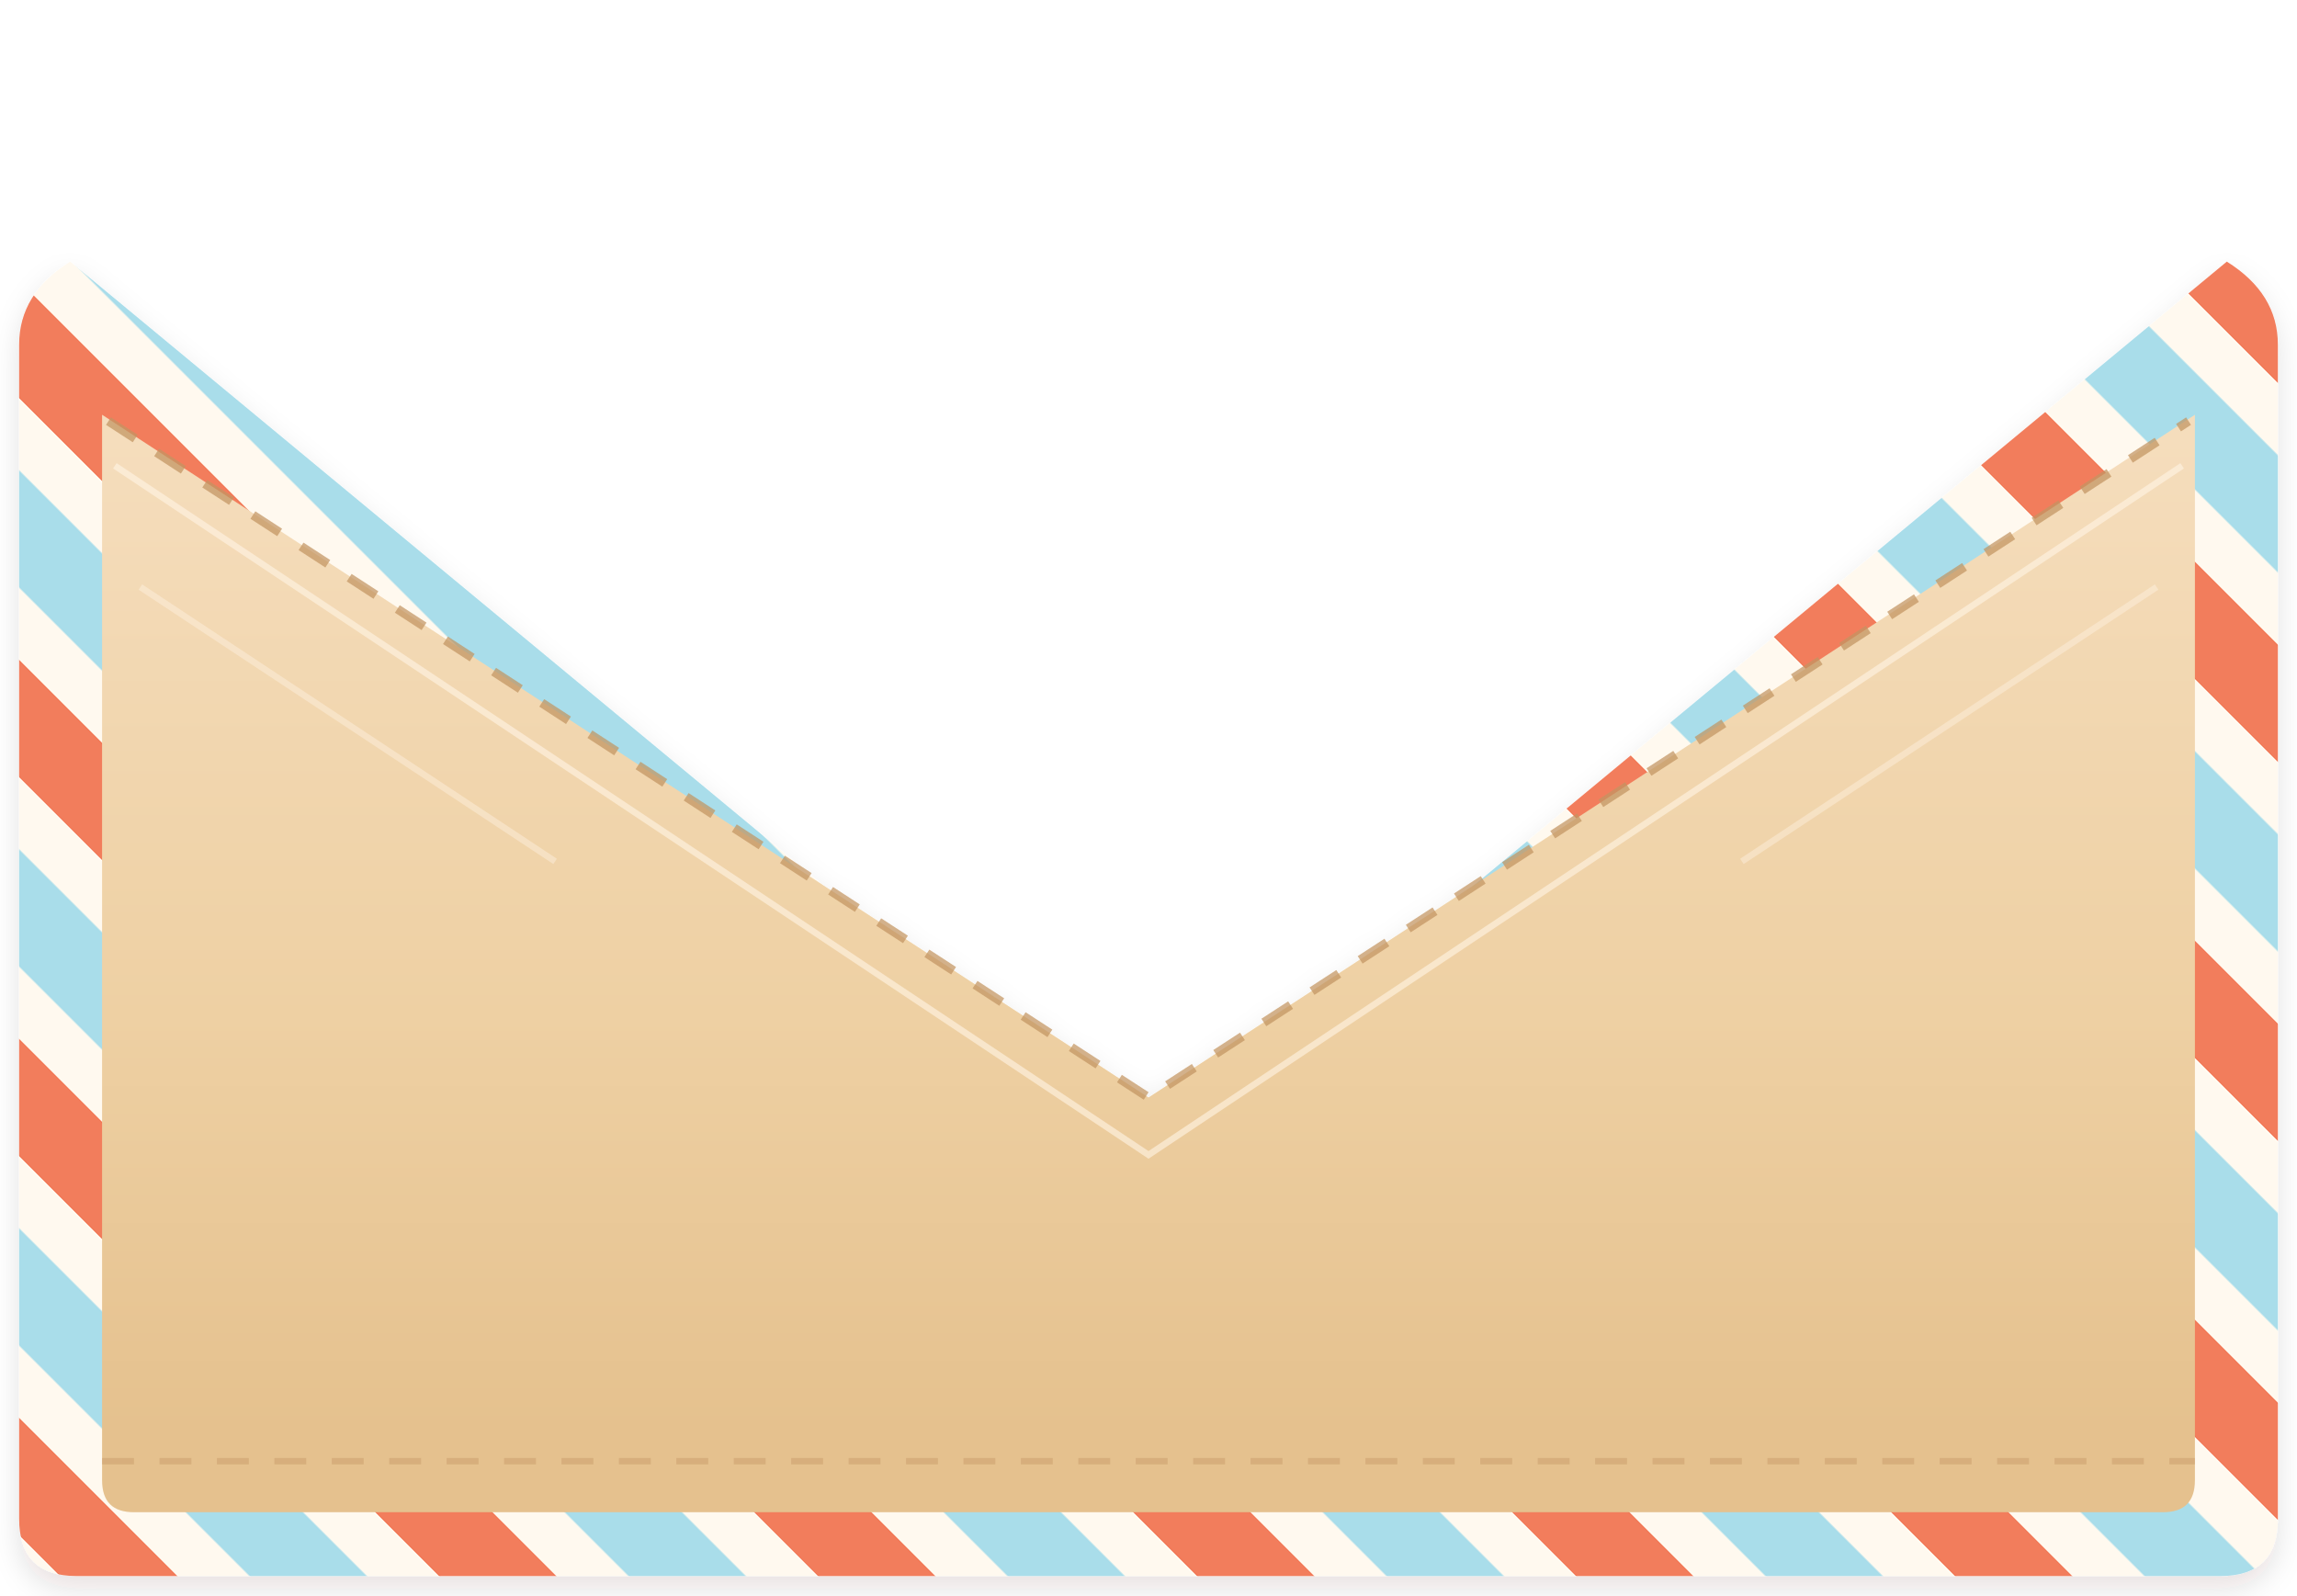
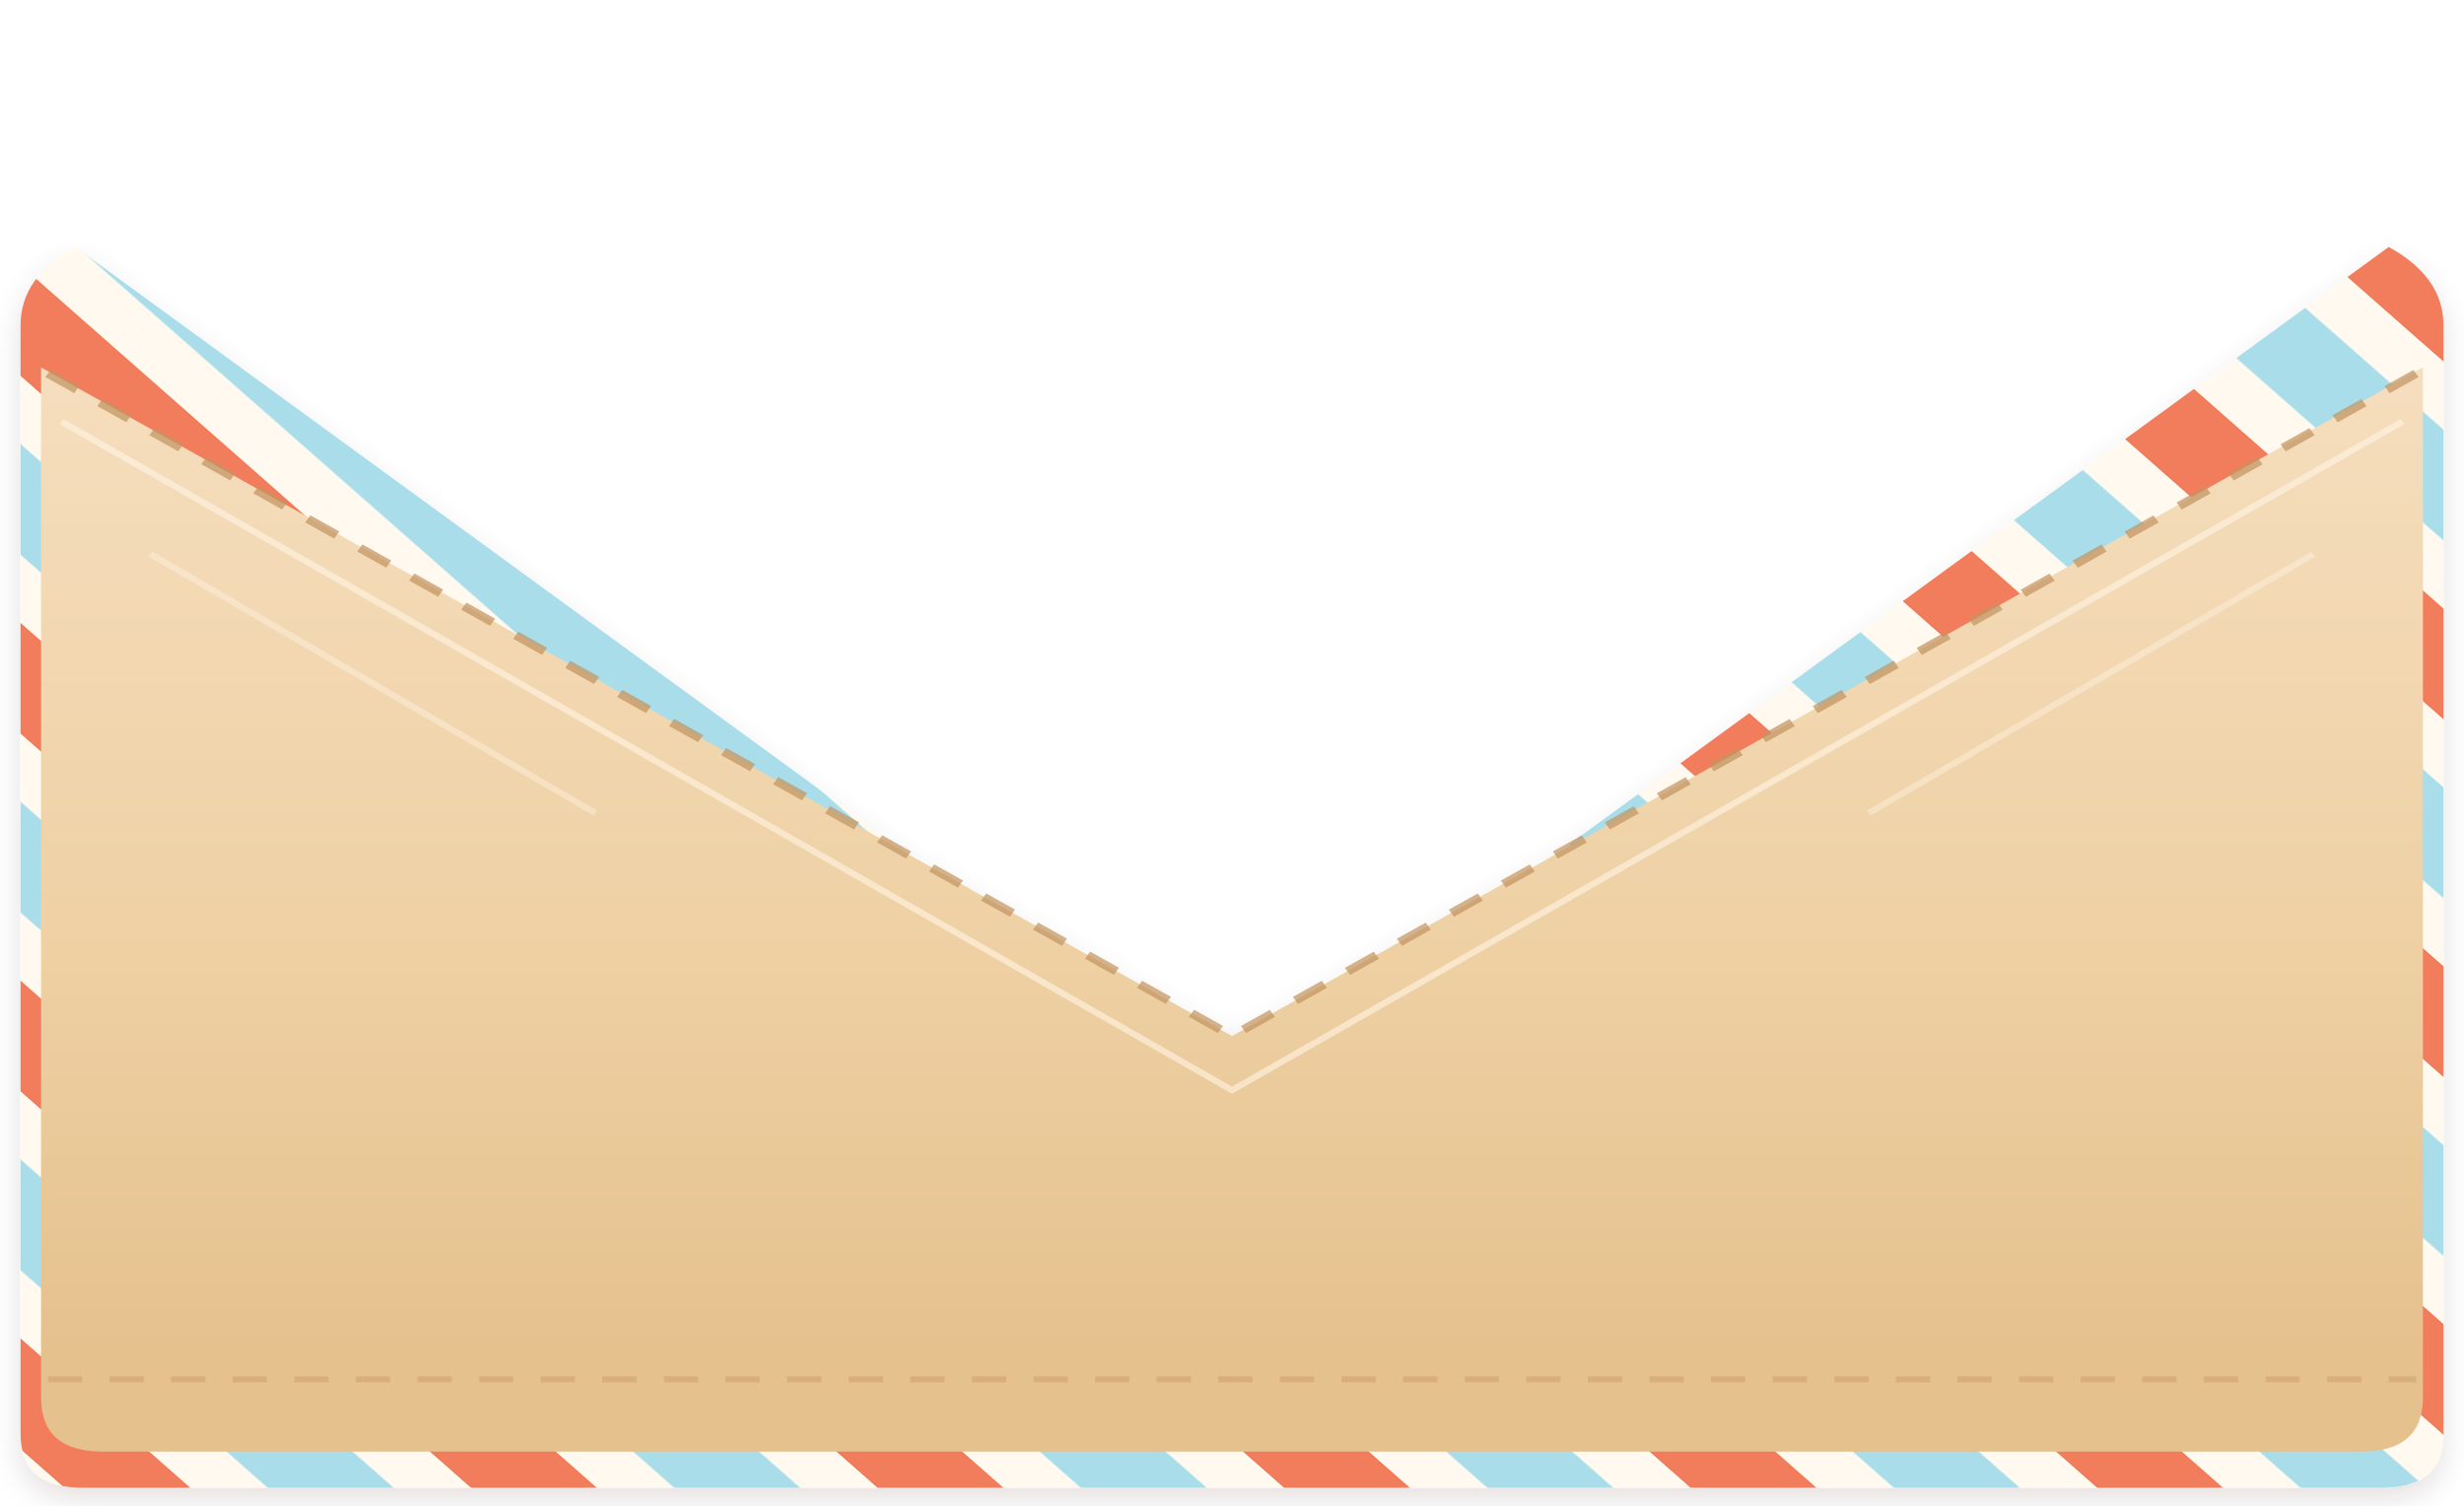
- <svg xmlns="http://www.w3.org/2000/svg" width="360" height="250" viewBox="0 0 360 250" fill="none">
+ <svg xmlns="http://www.w3.org/2000/svg" width="360" height="220" viewBox="0 0 360 220" fill="none">
  <defs>
    <pattern id="airmail" width="42" height="42" patternUnits="userSpaceOnUse" patternTransform="rotate(-45)">
      <rect width="42" height="42" fill="#FFF9EF" />
      <rect width="13" height="42" fill="#F27D5C" />
      <rect x="21" width="13" height="42" fill="#A9DDEA" />
    </pattern>
    <linearGradient id="kraftShoulder" x1="180" y1="54" x2="180" y2="224" gradientUnits="userSpaceOnUse">
      <stop stop-color="#F6DFC0" />
      <stop offset="0.62" stop-color="#EED0A3" />
      <stop offset="1" stop-color="#E5C18E" />
    </linearGradient>
    <filter id="paperShadow" x="-8%" y="-8%" width="116%" height="122%">
      <feDropShadow dx="0" dy="2" stdDeviation="2.2" flood-color="#3F281A" flood-opacity="0.12" />
    </filter>
  </defs>
-   <g filter="url(#paperShadow)">
+   <g transform="scale(1 0.88)" filter="url(#paperShadow)">
    <path d="M3 54Q3 46 11 41L180 181L349 41Q357 46 357 54V238Q357 247 348 247H12Q3 247 3 238V54Z" fill="url(#airmail)" />
-     <path d="M16 65L180 172L344 65V232Q344 237 339 237H21Q16 237 16 232V65Z" fill="url(#kraftShoulder)" />
-     <path d="M17 66L180 172L343 66" stroke="#C39562" stroke-opacity="0.72" stroke-width="1.4" stroke-dasharray="5 4" />
-     <path d="M18 73L180 181L342 73" stroke="#FFF4E4" stroke-opacity="0.62" stroke-width="1" />
-     <path d="M16 229H344" stroke="#C39562" stroke-opacity="0.42" stroke-width="1" stroke-dasharray="5 4" />
+     <path d="M6 61L180 172L354 61V232Q354 241 345 241H15Q6 241 6 232V61Z" fill="url(#kraftShoulder)" />
+     <path d="M7 62L180 172L353 62" stroke="#C39562" stroke-opacity="0.72" stroke-width="1.4" stroke-dasharray="5 4" />
+     <path d="M9 70L180 181L351 70" stroke="#FFF4E4" stroke-opacity="0.62" stroke-width="1" />
+     <path d="M7 229H353" stroke="#C39562" stroke-opacity="0.42" stroke-width="1" stroke-dasharray="5 4" />
    <path d="M22 92L87 135" stroke="#FFF4E4" stroke-opacity="0.42" stroke-width="1" />
    <path d="M338 92L273 135" stroke="#FFF4E4" stroke-opacity="0.42" stroke-width="1" />
  </g>
</svg>
